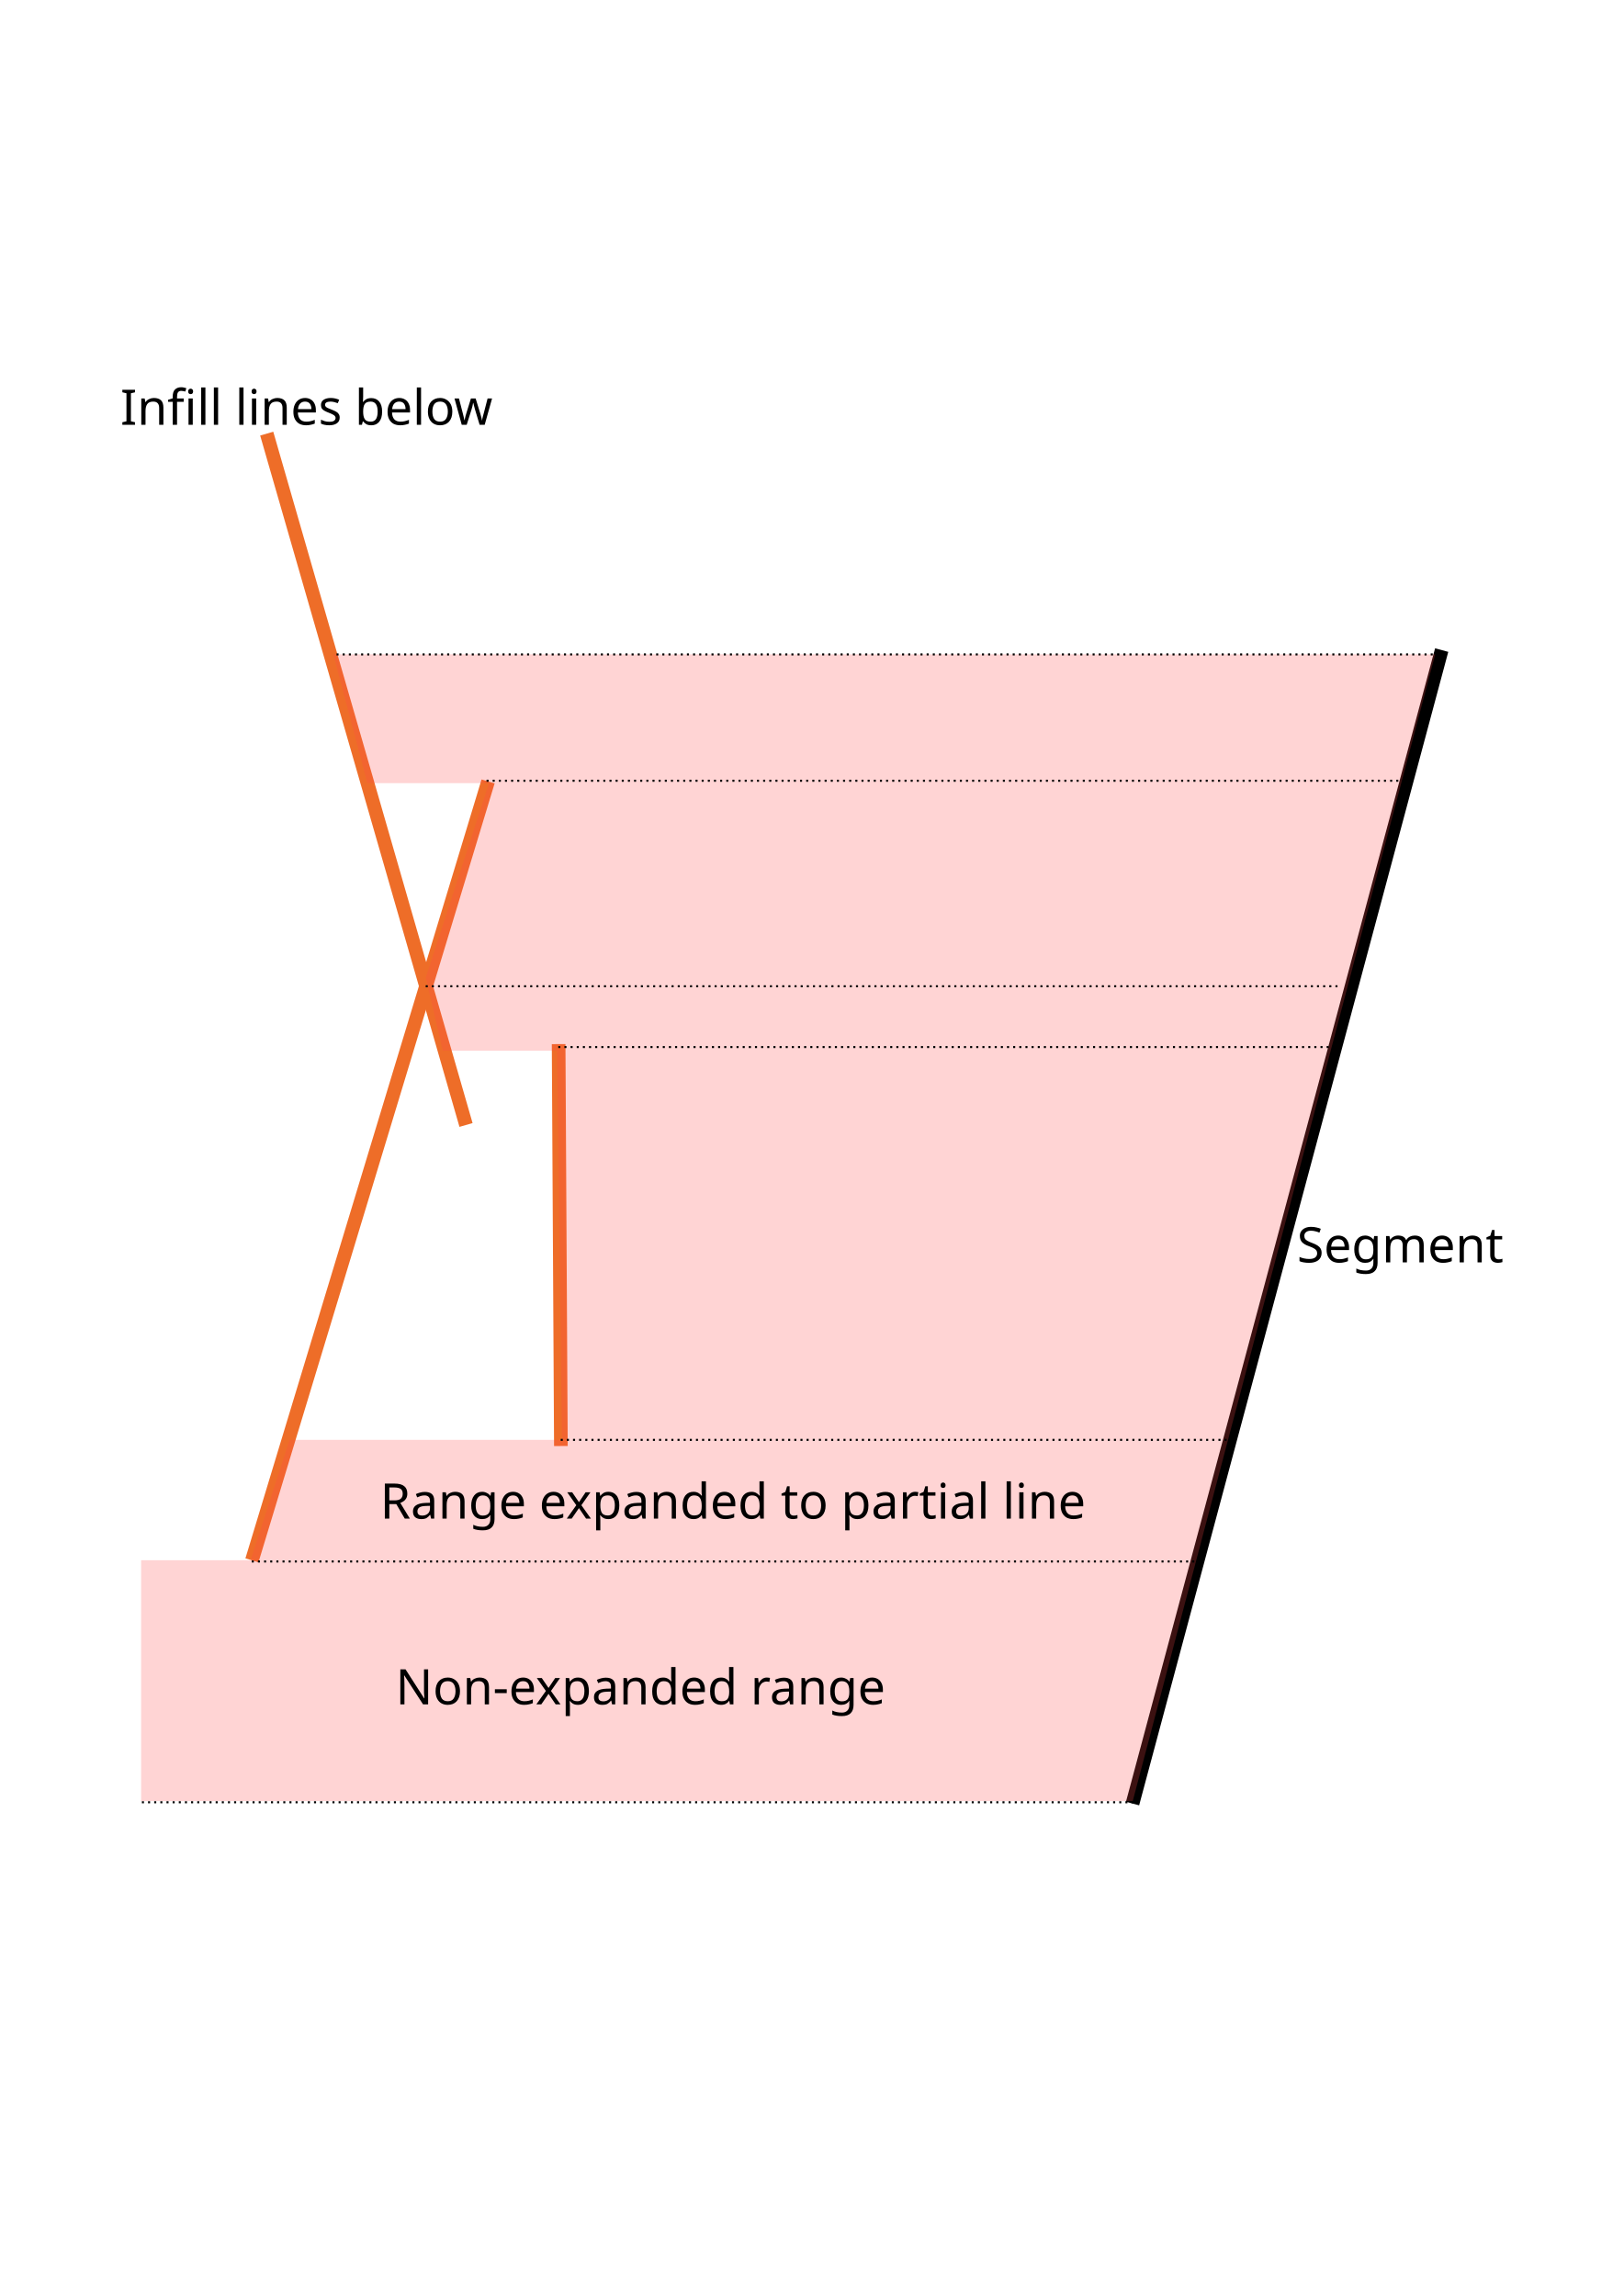
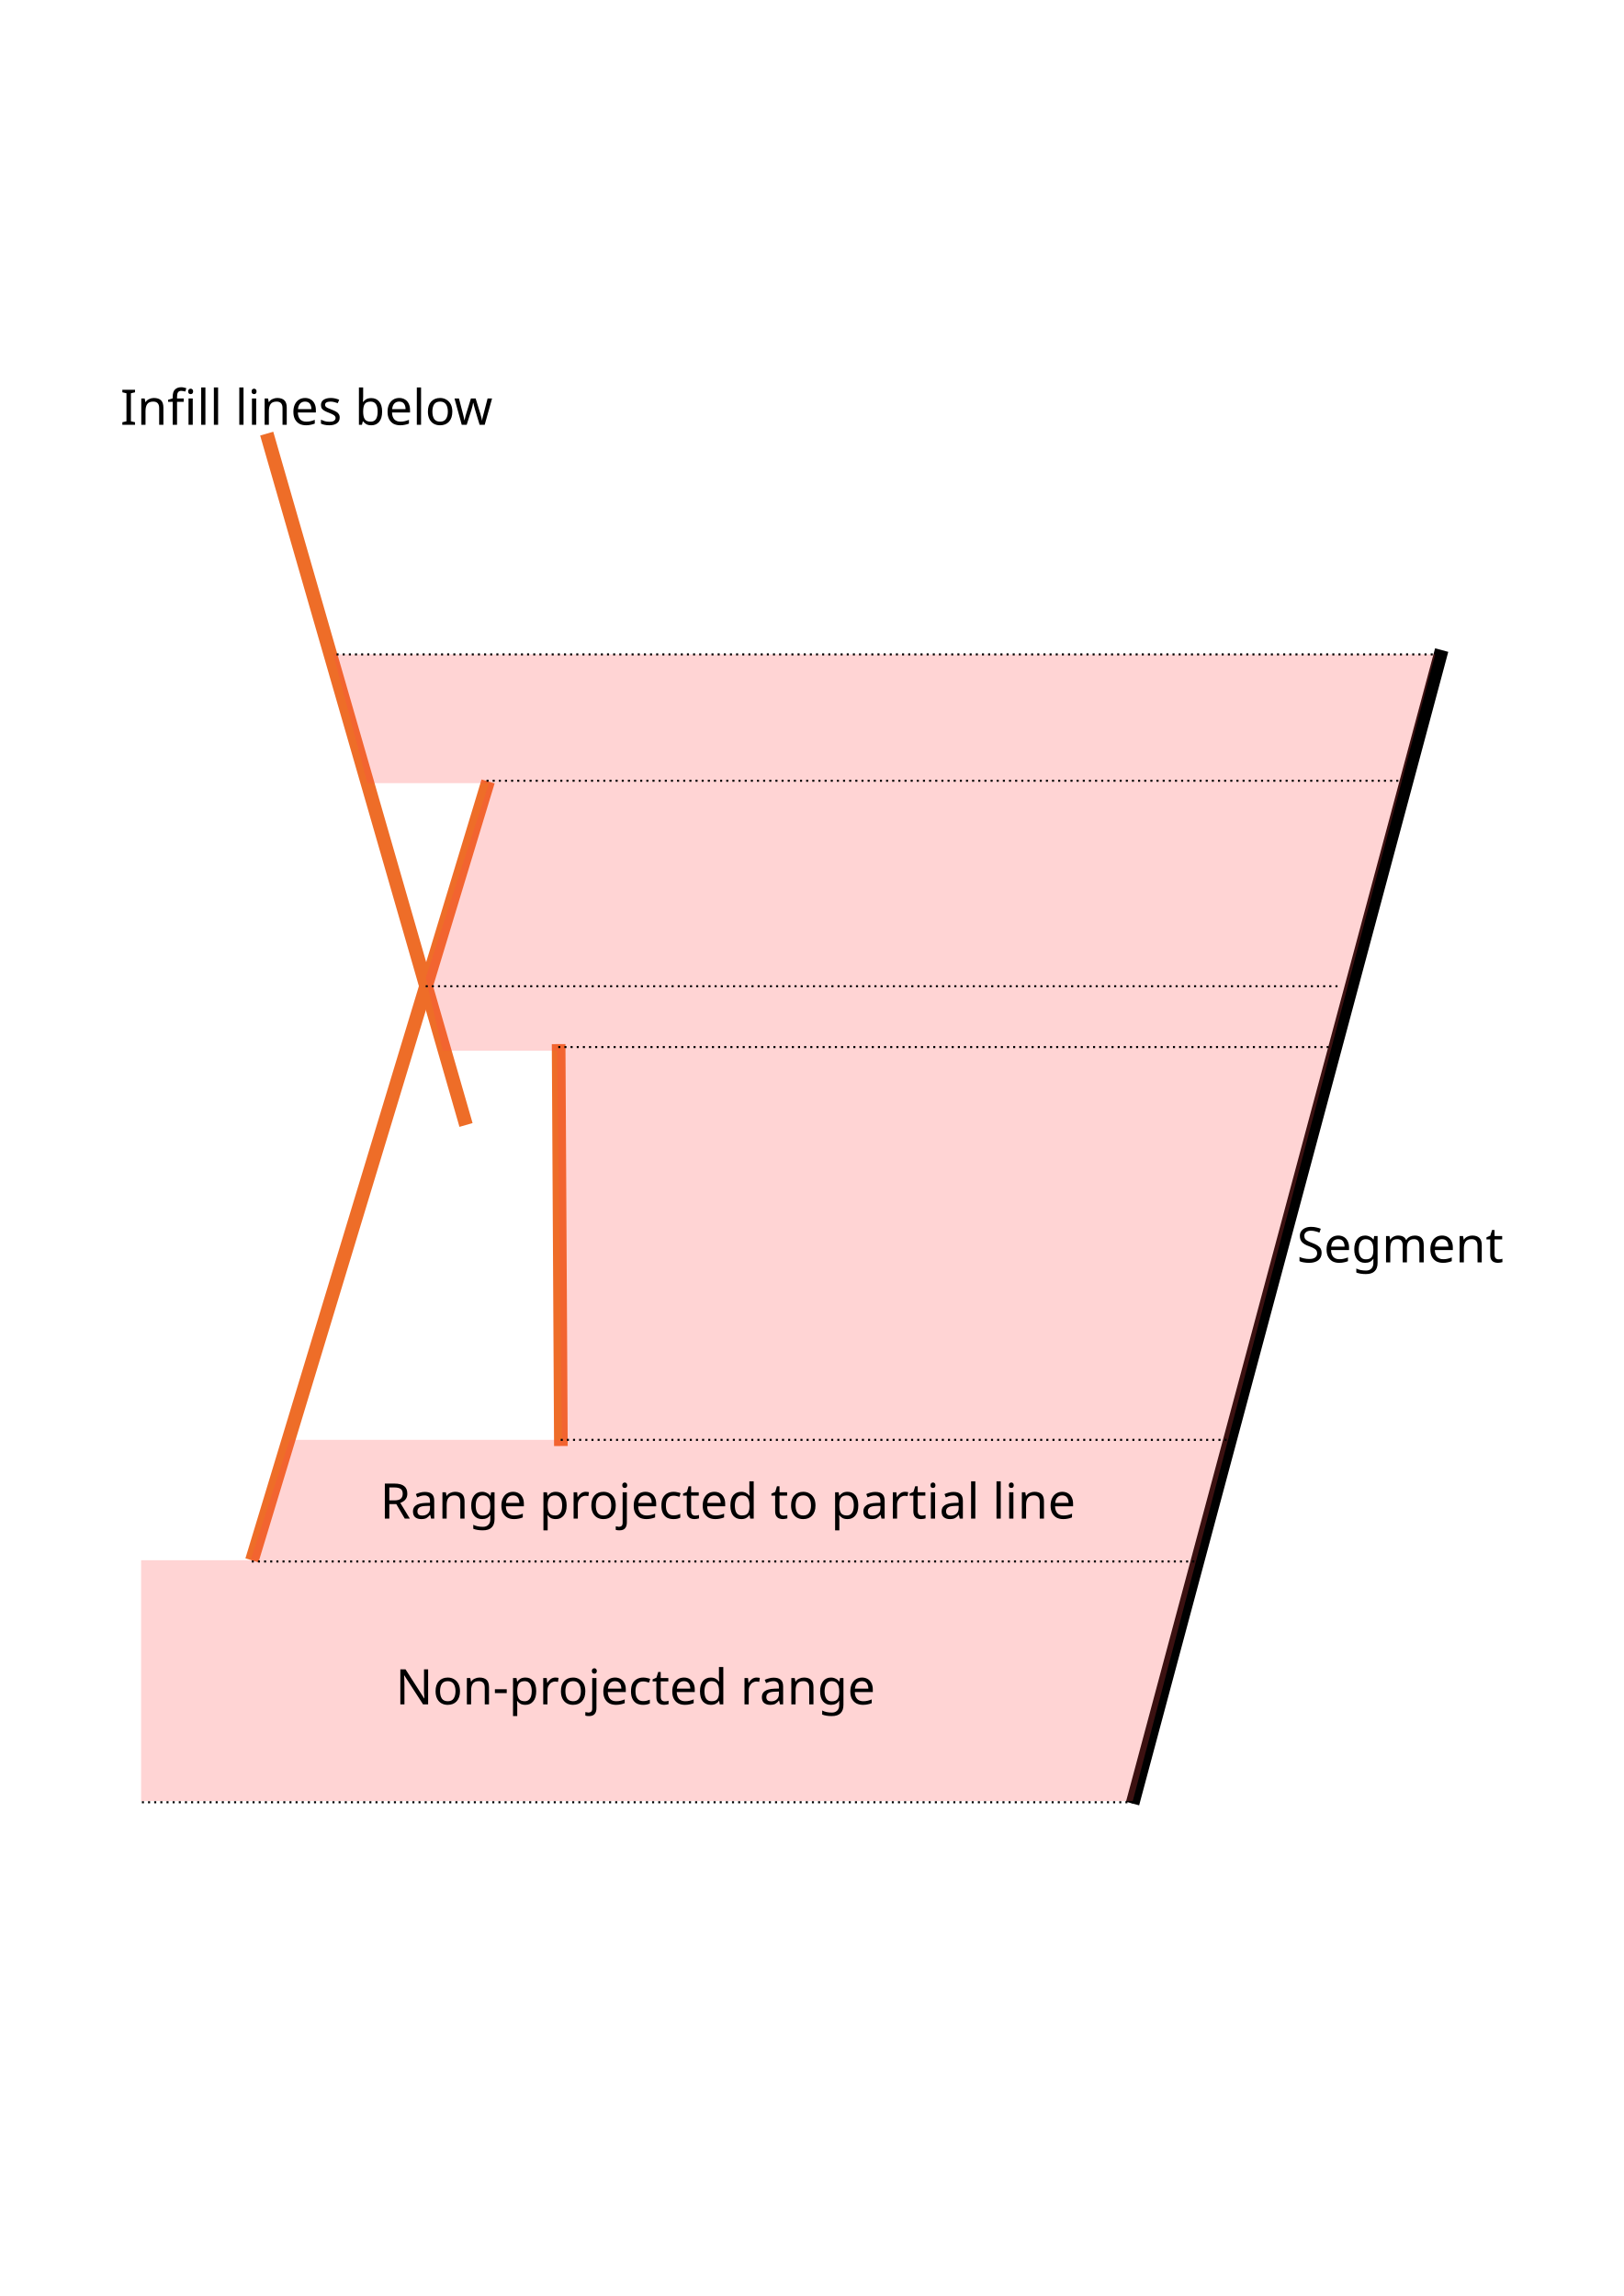
<svg xmlns="http://www.w3.org/2000/svg" width="210mm" height="297mm" viewBox="0 0 210 297" version="1.1" id="svg5">
  <defs id="defs2" />
  <g id="layer1">
    <path style="fill:none;stroke:#000000;stroke-width:1.765;stroke-linecap:butt;stroke-linejoin:miter;stroke-dasharray:none;stroke-opacity:1" d="M 186.457,84.093 146.477,233.299" id="path236" />
    <path style="fill:none;stroke:#ee6d28;stroke-width:1.765;stroke-linecap:butt;stroke-linejoin:miter;stroke-dasharray:none;stroke-opacity:1" d="m 34.496,56.092 25.776,89.428" id="path900" />
    <path style="fill:none;stroke:#ee6d28;stroke-width:1.765;stroke-linecap:butt;stroke-linejoin:miter;stroke-dasharray:none;stroke-opacity:1" d="M 63.126,101.083 32.585,201.837" id="path998" />
    <path style="fill:none;stroke:#ee6d28;stroke-width:1.765;stroke-linecap:butt;stroke-linejoin:miter;stroke-dasharray:none;stroke-opacity:1" d="m 72.25,135.061 0.292,51.989" id="path1000" />
    <path style="fill:#ff4949;fill-opacity:0.236;stroke:none;stroke-width:0.265px;stroke-linecap:butt;stroke-linejoin:miter;stroke-opacity:1" d="M 185.625,84.632 H 43.103 l 4.405,16.675 h 15.731 l -8.18,25.169 2.202,9.439 h 14.787 l 0.629,50.339 H 37.44 L 32.406,201.828 H 18.248 V 232.975 H 146.503 Z" id="path1002" />
    <path style="fill:none;stroke:#000000;stroke-width:0.265;stroke-linecap:butt;stroke-linejoin:miter;stroke-opacity:1;stroke-dasharray:0.265,0.53;stroke-dashoffset:0" d="M 62.924,100.993 H 181.692" id="path1004" />
    <path style="fill:none;stroke:#000000;stroke-width:0.265;stroke-linecap:butt;stroke-linejoin:miter;stroke-opacity:1;stroke-dasharray:0.265,0.53;stroke-dashoffset:0" d="M 55.058,127.578 H 173.355" id="path1006" />
    <path style="fill:none;stroke:#000000;stroke-width:0.265;stroke-linecap:butt;stroke-linejoin:miter;stroke-opacity:1;stroke-dasharray:0.265,0.53;stroke-dashoffset:0" d="M 72.205,135.443 H 172.568" id="path1008" />
    <path style="fill:none;stroke:#000000;stroke-width:0.265;stroke-linecap:butt;stroke-linejoin:miter;stroke-opacity:1;stroke-dasharray:0.265,0.53;stroke-dashoffset:0" d="M 72.52,186.254 H 159.04" id="path1010" />
    <path style="fill:none;stroke:#000000;stroke-width:0.265;stroke-linecap:butt;stroke-linejoin:miter;stroke-opacity:1;stroke-dasharray:0.265,0.53;stroke-dashoffset:0" d="M 32.563,201.985 H 154.792" id="path1012" />
    <path style="fill:none;stroke:#000000;stroke-width:0.265;stroke-linecap:butt;stroke-linejoin:miter;stroke-opacity:1;stroke-dasharray:0.265,0.53;stroke-dashoffset:0" d="M 146.612,233.132 H 18.248" id="path1014" />
    <path style="fill:none;stroke:#000000;stroke-width:0.265;stroke-linecap:butt;stroke-linejoin:miter;stroke-opacity:1;stroke-dasharray:0.265,0.53;stroke-dashoffset:0" d="M 186.095,84.649 H 43.159" id="path1742" />
    <text xml:space="preserve" style="font-style:normal;font-weight:normal;font-size:6.35px;line-height:1.25;font-family:sans-serif;fill:#000000;fill-opacity:1;stroke:none;stroke-width:0.265" x="15.573" y="54.95" id="text1798">
      <tspan id="tspan1796" style="font-size:6.35px;stroke-width:0.265" x="15.573" y="54.95">Infill lines below</tspan>
    </text>
    <text xml:space="preserve" style="font-style:normal;font-weight:normal;font-size:6.35px;line-height:1.25;font-family:sans-serif;fill:#000000;fill-opacity:1;stroke:none;stroke-width:0.265" x="167.742" y="163.292" id="text1852">
      <tspan id="tspan1850" style="font-size:6.35px;stroke-width:0.265" x="167.742" y="163.292">Segment</tspan>
    </text>
    <text xml:space="preserve" style="font-style:normal;font-weight:normal;font-size:6.35px;line-height:1.25;font-family:sans-serif;fill:#000000;fill-opacity:1;stroke:none;stroke-width:0.265" x="51.168" y="220.467" id="text1856">
-       <tspan id="tspan1854" style="font-size:6.35px;stroke-width:0.265" x="51.168" y="220.467">Non-expanded range</tspan>
+       <tspan id="tspan1854" style="font-size:6.35px;stroke-width:0.265" x="51.168" y="220.467">Non-projected range</tspan>
    </text>
    <text xml:space="preserve" style="font-style:normal;font-weight:normal;font-size:6.35px;line-height:1.25;font-family:sans-serif;fill:#000000;fill-opacity:1;stroke:none;stroke-width:0.265" x="49.166" y="196.44" id="text1860">
-       <tspan id="tspan1858" style="font-size:6.35px;stroke-width:0.265" x="49.166" y="196.44">Range expanded to partial line</tspan>
+       <tspan id="tspan1858" style="font-size:6.35px;stroke-width:0.265" x="49.166" y="196.44">Range projected to partial line</tspan>
    </text>
  </g>
</svg>
